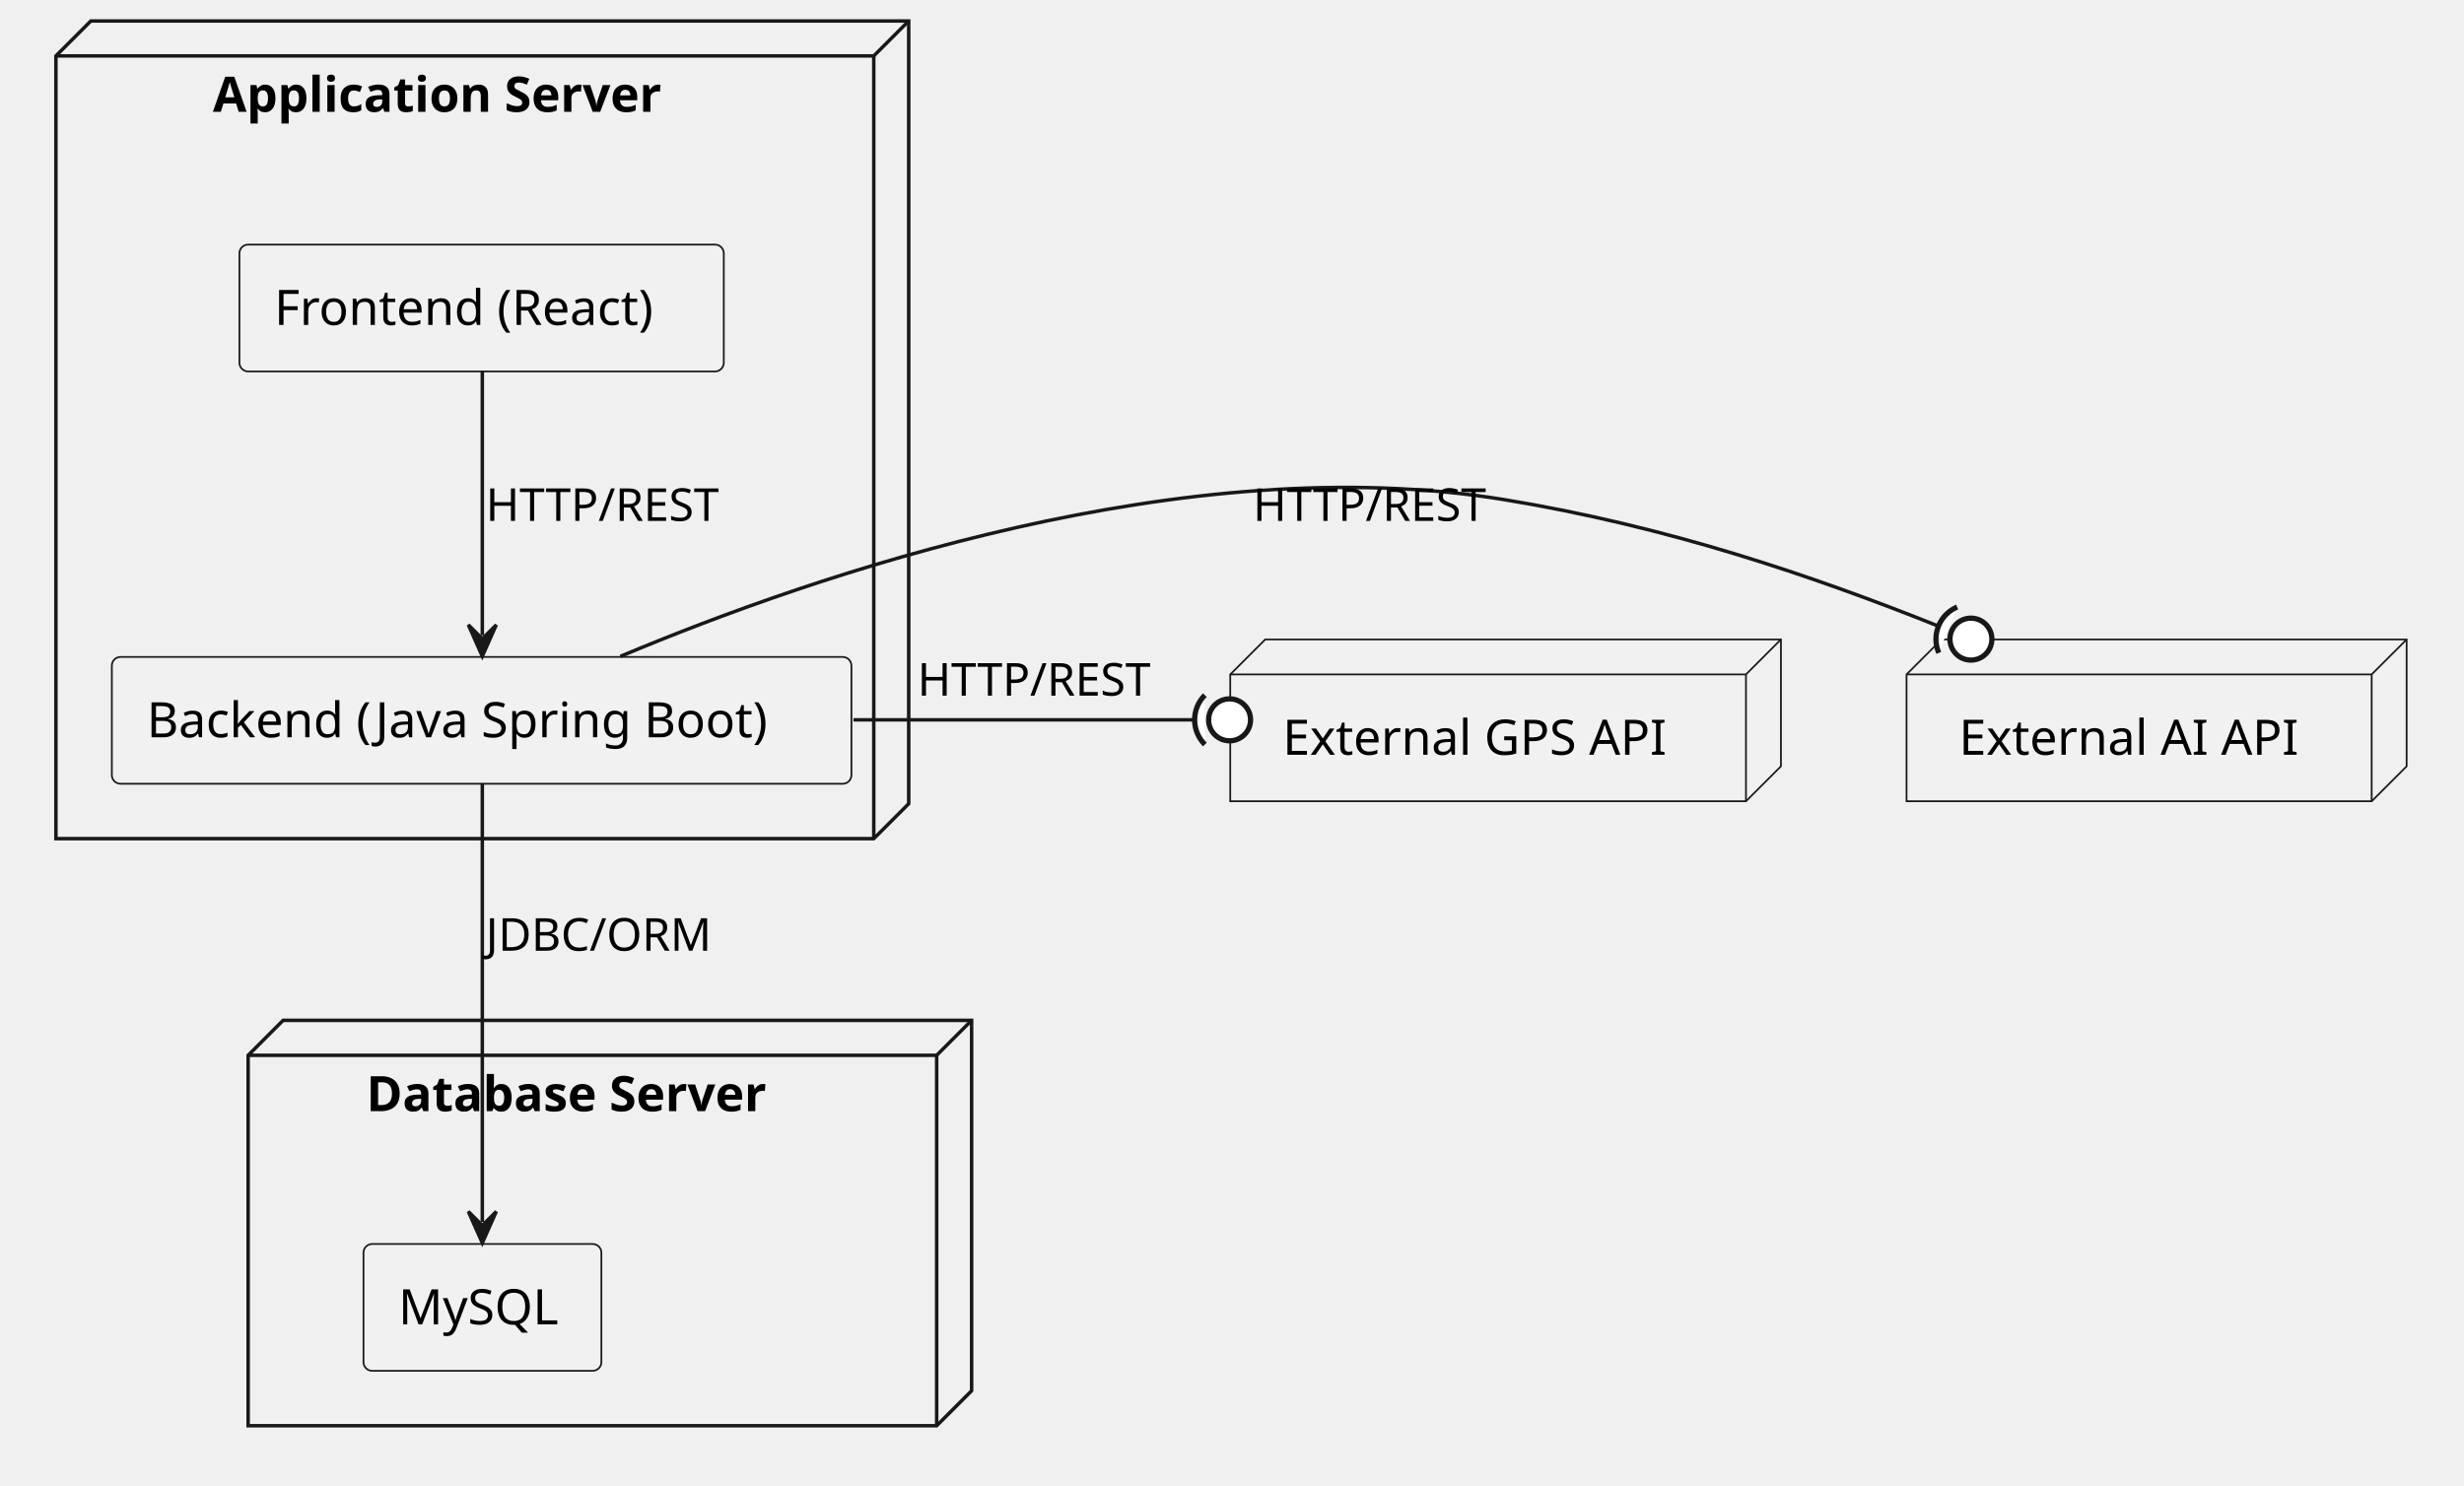
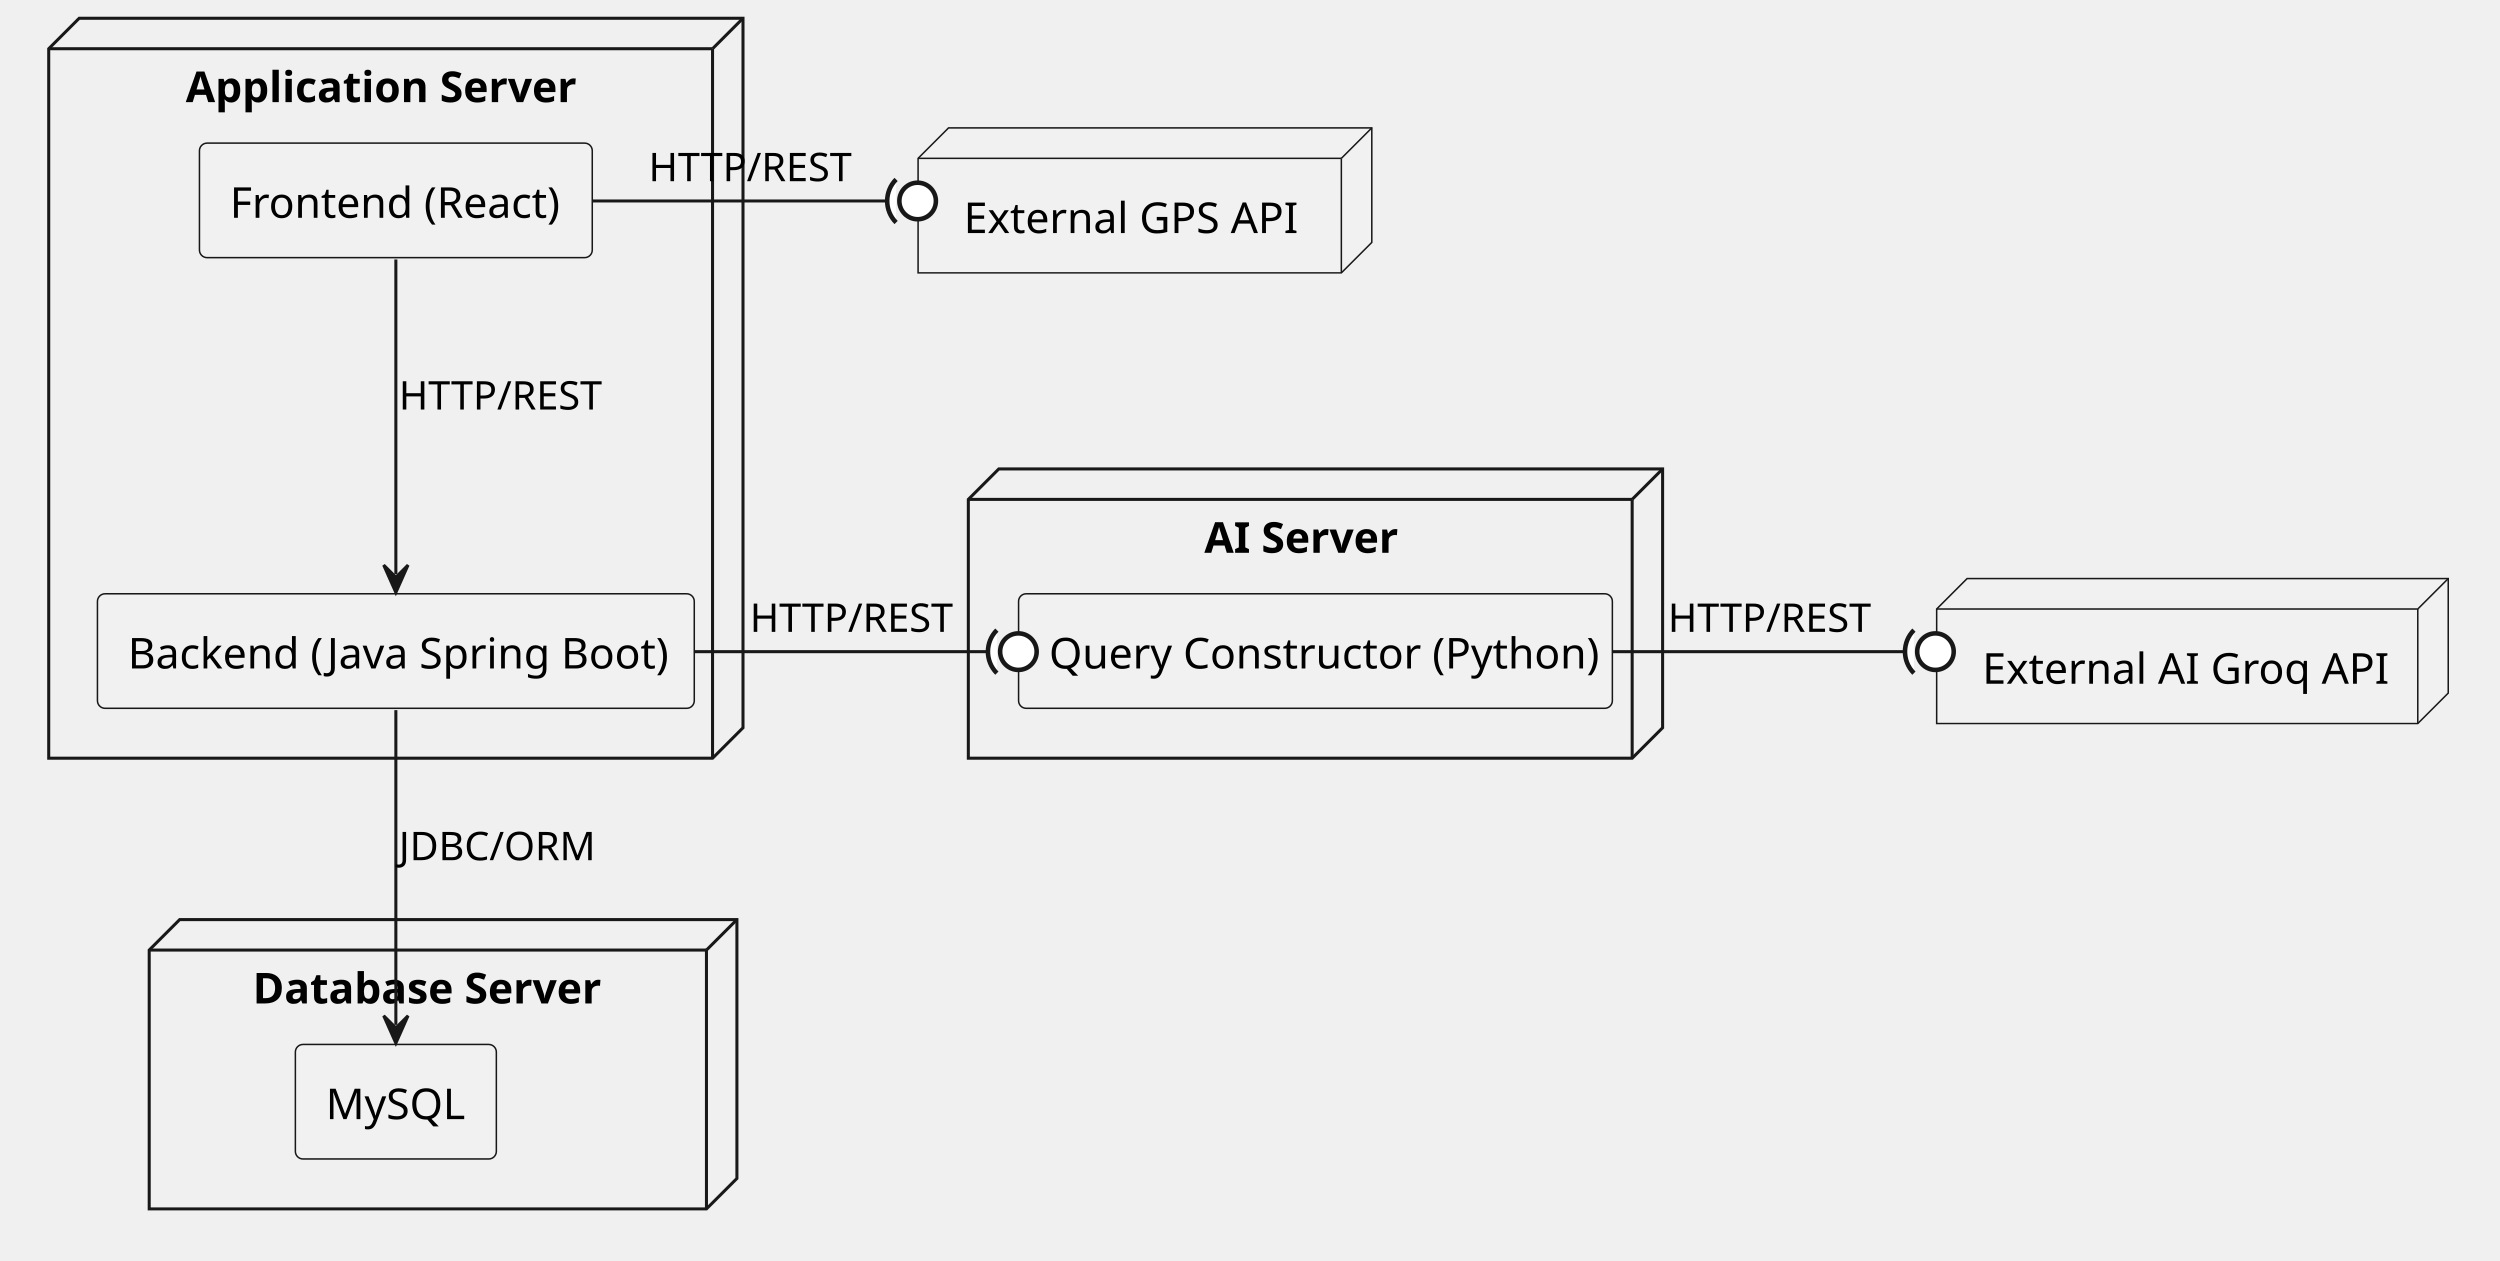
- <svg xmlns="http://www.w3.org/2000/svg" contentStyleType="text/css" height="425px" preserveAspectRatio="none" style="width:705px;height:425px;background:#FFFFFF;" version="1.1" viewBox="0 0 705 425" width="705px" zoomAndPan="magnify">
+ <svg xmlns="http://www.w3.org/2000/svg" contentStyleType="text/css" height="414px" preserveAspectRatio="none" style="width:821px;height:414px;background:#FFFFFF;" version="1.1" viewBox="0 0 821 414" width="821px" zoomAndPan="magnify">
  <defs />
  <g>
    <g id="cluster_Application Server">
-       <polygon fill="none" points="16,16,26,6,260,6,260,230,250,240,16,240,16,16" style="stroke:#181818;stroke-width:1;" />
-       <line style="stroke:#181818;stroke-width:1;" x1="250" x2="260" y1="16" y2="6" />
-       <line style="stroke:#181818;stroke-width:1;" x1="16" x2="250" y1="16" y2="16" />
-       <line style="stroke:#181818;stroke-width:1;" x1="250" x2="250" y1="16" y2="240" />
-       <text fill="#000000" font-family="sans-serif" font-size="14" font-weight="bold" lengthAdjust="spacing" textLength="146.18" x="60.91" y="31.995">Application Server</text>
+       <polygon fill="none" points="16,16,26,6,244,6,244,239,234,249,16,249,16,16" style="stroke:#181818;stroke-width:1.0;" />
+       <line style="stroke:#181818;stroke-width:1.0;" x1="234" x2="244" y1="16" y2="6" />
+       <line style="stroke:#181818;stroke-width:1.0;" x1="16" x2="234" y1="16" y2="16" />
+       <line style="stroke:#181818;stroke-width:1.0;" x1="234" x2="234" y1="16" y2="249" />
+       <text fill="#000000" font-family="sans-serif" font-size="14" font-weight="bold" lengthAdjust="spacing" textLength="130" x="61" y="33.533">Application Server</text>
    </g>
    <g id="cluster_Database Server">
-       <polygon fill="none" points="71,302,81,292,278,292,278,398,268,408,71,408,71,302" style="stroke:#181818;stroke-width:1;" />
-       <line style="stroke:#181818;stroke-width:1;" x1="268" x2="278" y1="302" y2="292" />
-       <line style="stroke:#181818;stroke-width:1;" x1="71" x2="268" y1="302" y2="302" />
-       <line style="stroke:#181818;stroke-width:1;" x1="268" x2="268" y1="302" y2="408" />
-       <text fill="#000000" font-family="sans-serif" font-size="14" font-weight="bold" lengthAdjust="spacing" textLength="131.387" x="104.807" y="317.995">Database Server</text>
+       <polygon fill="none" points="49,312,59,302,242,302,242,387,232,397,49,397,49,312" style="stroke:#181818;stroke-width:1.0;" />
+       <line style="stroke:#181818;stroke-width:1.0;" x1="232" x2="242" y1="312" y2="302" />
+       <line style="stroke:#181818;stroke-width:1.0;" x1="49" x2="232" y1="312" y2="312" />
+       <line style="stroke:#181818;stroke-width:1.0;" x1="232" x2="232" y1="312" y2="397" />
+       <text fill="#000000" font-family="sans-serif" font-size="14" font-weight="bold" lengthAdjust="spacing" textLength="117" x="83" y="329.533">Database Server</text>
+     </g>
+     <g id="cluster_AI Server">
+       <polygon fill="none" points="318,164,328,154,546,154,546,239,536,249,318,249,318,164" style="stroke:#181818;stroke-width:1.0;" />
+       <line style="stroke:#181818;stroke-width:1.0;" x1="536" x2="546" y1="164" y2="154" />
+       <line style="stroke:#181818;stroke-width:1.0;" x1="318" x2="536" y1="164" y2="164" />
+       <line style="stroke:#181818;stroke-width:1.0;" x1="536" x2="536" y1="164" y2="249" />
+       <text fill="#000000" font-family="sans-serif" font-size="14" font-weight="bold" lengthAdjust="spacing" textLength="65" x="395.5" y="181.533">AI Server</text>
    </g>
    <g id="elem_Backend (Java Spring Boot)">
-       <rect fill="#F1F1F1" height="36.297" rx="2.5" ry="2.5" style="stroke:#181818;stroke-width:0.5;" width="211.611" x="32" y="188" />
-       <text fill="#000000" font-family="sans-serif" font-size="14" lengthAdjust="spacing" textLength="191.611" x="42" y="210.995">Backend (Java Spring Boot)</text>
+       <rect fill="#F1F1F1" height="37.609" rx="2.5" ry="2.5" style="stroke:#181818;stroke-width:0.5;" width="196" x="32" y="195" />
+       <text fill="#000000" font-family="sans-serif" font-size="14" lengthAdjust="spacing" textLength="176" x="42" y="219.533">Backend (Java Spring Boot)</text>
    </g>
    <g id="elem_Frontend (React)">
-       <rect fill="#F1F1F1" height="36.297" rx="2.5" ry="2.5" style="stroke:#181818;stroke-width:0.5;" width="138.59" x="68.5" y="70" />
-       <text fill="#000000" font-family="sans-serif" font-size="14" lengthAdjust="spacing" textLength="118.59" x="78.5" y="92.995">Frontend (React)</text>
+       <rect fill="#F1F1F1" height="37.609" rx="2.5" ry="2.5" style="stroke:#181818;stroke-width:0.5;" width="129" x="65.5" y="47" />
+       <text fill="#000000" font-family="sans-serif" font-size="14" lengthAdjust="spacing" textLength="109" x="75.5" y="71.533">Frontend (React)</text>
    </g>
    <g id="elem_MySQL">
-       <rect fill="#F1F1F1" height="36.297" rx="2.5" ry="2.5" style="stroke:#181818;stroke-width:0.5;" width="68.07" x="104" y="356" />
-       <text fill="#000000" font-family="sans-serif" font-size="14" lengthAdjust="spacing" textLength="48.07" x="114" y="378.995">MySQL</text>
+       <rect fill="#F1F1F1" height="37.609" rx="2.5" ry="2.5" style="stroke:#181818;stroke-width:0.5;" width="66" x="97" y="343" />
+       <text fill="#000000" font-family="sans-serif" font-size="14" lengthAdjust="spacing" textLength="46" x="107" y="367.533">MySQL</text>
    </g>
    <g id="elem_External GPS API">
-       <polygon fill="#F1F1F1" points="352,193,362,183,509.558,183,509.558,219.297,499.558,229.297,352,229.297,352,193" style="stroke:#181818;stroke-width:0.5;" />
-       <line style="stroke:#181818;stroke-width:0.5;" x1="499.558" x2="509.558" y1="193" y2="183" />
-       <line style="stroke:#181818;stroke-width:0.5;" x1="352" x2="499.558" y1="193" y2="193" />
-       <line style="stroke:#181818;stroke-width:0.5;" x1="499.558" x2="499.558" y1="193" y2="229.297" />
-       <text fill="#000000" font-family="sans-serif" font-size="14" lengthAdjust="spacing" textLength="117.558" x="367" y="215.995">External GPS API</text>
+       <polygon fill="#F1F1F1" points="301.5,52,311.5,42,450.5,42,450.5,79.609,440.5,89.609,301.5,89.609,301.5,52" style="stroke:#181818;stroke-width:0.5;" />
+       <line style="stroke:#181818;stroke-width:0.5;" x1="440.5" x2="450.5" y1="52" y2="42" />
+       <line style="stroke:#181818;stroke-width:0.5;" x1="301.5" x2="440.5" y1="52" y2="52" />
+       <line style="stroke:#181818;stroke-width:0.5;" x1="440.5" x2="440.5" y1="52" y2="89.609" />
+       <text fill="#000000" font-family="sans-serif" font-size="14" lengthAdjust="spacing" textLength="109" x="316.5" y="76.533">External GPS API</text>
    </g>
-     <g id="elem_External AI API">
-       <polygon fill="#F1F1F1" points="545.5,193,555.5,183,688.586,183,688.586,219.297,678.586,229.297,545.5,229.297,545.5,193" style="stroke:#181818;stroke-width:0.5;" />
-       <line style="stroke:#181818;stroke-width:0.5;" x1="678.586" x2="688.586" y1="193" y2="183" />
-       <line style="stroke:#181818;stroke-width:0.5;" x1="545.5" x2="678.586" y1="193" y2="193" />
-       <line style="stroke:#181818;stroke-width:0.5;" x1="678.586" x2="678.586" y1="193" y2="229.297" />
-       <text fill="#000000" font-family="sans-serif" font-size="14" lengthAdjust="spacing" textLength="103.086" x="560.5" y="215.995">External AI API</text>
+     <g id="elem_Query Constructor (Python)">
+       <rect fill="#F1F1F1" height="37.609" rx="2.5" ry="2.5" style="stroke:#181818;stroke-width:0.5;" width="195" x="334.5" y="195" />
+       <text fill="#000000" font-family="sans-serif" font-size="14" lengthAdjust="spacing" textLength="175" x="344.5" y="219.533">Query Constructor (Python)</text>
+     </g>
+     <g id="elem_External AI Groq API">
+       <polygon fill="#F1F1F1" points="636,200,646,190,804,190,804,227.609,794,237.609,636,237.609,636,200" style="stroke:#181818;stroke-width:0.5;" />
+       <line style="stroke:#181818;stroke-width:0.5;" x1="794" x2="804" y1="200" y2="190" />
+       <line style="stroke:#181818;stroke-width:0.5;" x1="636" x2="794" y1="200" y2="200" />
+       <line style="stroke:#181818;stroke-width:0.5;" x1="794" x2="794" y1="200" y2="237.609" />
+       <text fill="#000000" font-family="sans-serif" font-size="14" lengthAdjust="spacing" textLength="128" x="651" y="224.533">External AI Groq API</text>
    </g>
    <g id="link_Frontend (React)_Backend (Java Spring Boot)">
-       <path d="M138,106.12 C138,128.05 138,159.85 138,181.81 " fill="none" id="Frontend (React)-to-Backend (Java Spring Boot)" style="stroke:#181818;stroke-width:1;" />
-       <polygon fill="#181818" points="138,187.81,142,178.81,138,182.81,134,178.81,138,187.81" style="stroke:#181818;stroke-width:1;" />
-       <text fill="#000000" font-family="sans-serif" font-size="13" lengthAdjust="spacing" textLength="71.316" x="139" y="149.067">HTTP/REST</text>
+       <path d="M130,85.2 C130,113.17 130,160.46 130,188.57 " fill="none" id="Frontend (React)-to-Backend (Java Spring Boot)" style="stroke:#181818;stroke-width:1.0;" />
+       <polygon fill="#181818" points="130,194.57,134,185.57,130,189.57,126,185.57,130,194.57" style="stroke:#181818;stroke-width:1.0;" />
+       <text fill="#000000" font-family="sans-serif" font-size="13" lengthAdjust="spacing" textLength="70" x="131" y="134.495">HTTP/REST</text>
    </g>
    <g id="link_Backend (Java Spring Boot)_MySQL">
-       <path d="M138,224.14 C138,255.95 138,317.78 138,349.7 " fill="none" id="Backend (Java Spring Boot)-to-MySQL" style="stroke:#181818;stroke-width:1;" />
-       <polygon fill="#181818" points="138,355.7,142,346.7,138,350.7,134,346.7,138,355.7" style="stroke:#181818;stroke-width:1;" />
-       <text fill="#000000" font-family="sans-serif" font-size="13" lengthAdjust="spacing" textLength="66.701" x="139" y="272.067">JDBC/ORM</text>
+       <path d="M130,233.2 C130,261.17 130,308.46 130,336.57 " fill="none" id="Backend (Java Spring Boot)-to-MySQL" style="stroke:#181818;stroke-width:1.0;" />
+       <polygon fill="#181818" points="130,342.57,134,333.57,130,337.57,126,333.57,130,342.57" style="stroke:#181818;stroke-width:1.0;" />
+       <text fill="#000000" font-family="sans-serif" font-size="13" lengthAdjust="spacing" textLength="67" x="131" y="282.495">JDBC/ORM</text>
    </g>
-     <g id="link_Backend (Java Spring Boot)_External GPS API">
-       <path d="M244.19,206 C279.73,206 308.7,206 341.81,206 " fill="none" id="Backend (Java Spring Boot)-to-External GPS API" style="stroke:#181818;stroke-width:1;" />
-       <ellipse cx="351.81" cy="206" fill="#FFFFFF" rx="6" ry="6" style="stroke:#181818;stroke-width:1.5;" />
-       <path d="M344.739,198.929 A10,10 0 0 0 344.739 213.071" fill="#FFFFFF" style="stroke:#181818;stroke-width:1.5;" />
-       <text fill="#000000" font-family="sans-serif" font-size="13" lengthAdjust="spacing" textLength="71.316" x="262.5" y="199.067">HTTP/REST</text>
+     <g id="link_Frontend (React)_External GPS API">
+       <path d="M194.63,66 C227.38,66 257.3,66 291.35,66 " fill="none" id="Frontend (React)-to-External GPS API" style="stroke:#181818;stroke-width:1.0;" />
+       <ellipse cx="301.35" cy="66" fill="#FFFFFF" rx="6" ry="6" style="stroke:#181818;stroke-width:1.5;" />
+       <path d="M294.279,58.929 A10,10 0 0 0 294.279 73.071" fill="#FFFFFF" style="stroke:#181818;stroke-width:1.5;" />
+       <text fill="#000000" font-family="sans-serif" font-size="13" lengthAdjust="spacing" textLength="70" x="213" y="59.495">HTTP/REST</text>
    </g>
-     <g id="link_Backend (Java Spring Boot)_External AI API">
-       <path d="M177.5,187.84 C233.49,164.32 339.26,128.01 430.5,143 C476.87,150.62 517.945,164.517 554.635,179.187 " fill="none" id="Backend (Java Spring Boot)-to-External AI API" style="stroke:#181818;stroke-width:1;" />
-       <ellipse cx="563.92" cy="182.9" fill="#FFFFFF" rx="6" ry="6" style="stroke:#181818;stroke-width:1.5;" />
-       <path d="M559.98,173.709 A10,10 0 0 0 554.729 186.84" fill="#FFFFFF" style="stroke:#181818;stroke-width:1.5;" />
-       <text fill="#000000" font-family="sans-serif" font-size="13" lengthAdjust="spacing" textLength="71.316" x="358.5" y="149.067">HTTP/REST</text>
+     <g id="link_Backend (Java Spring Boot)_Query Constructor (Python)">
+       <path d="M228.05,214 C262.15,214 290.38,214 324.44,214 " fill="none" id="Backend (Java Spring Boot)-to-Query Constructor (Python)" style="stroke:#181818;stroke-width:1.0;" />
+       <ellipse cx="334.44" cy="214" fill="#FFFFFF" rx="6" ry="6" style="stroke:#181818;stroke-width:1.5;" />
+       <path d="M327.369,206.929 A10,10 0 0 0 327.369 221.071" fill="#FFFFFF" style="stroke:#181818;stroke-width:1.5;" />
+       <text fill="#000000" font-family="sans-serif" font-size="13" lengthAdjust="spacing" textLength="70" x="246.25" y="207.495">HTTP/REST</text>
+     </g>
+     <g id="link_Query Constructor (Python)_External AI Groq API">
+       <path d="M529.5,214 C563.94,214 592.34,214 625.6,214 " fill="none" id="Query Constructor (Python)-to-External AI Groq API" style="stroke:#181818;stroke-width:1.0;" />
+       <ellipse cx="635.6" cy="214" fill="#FFFFFF" rx="6" ry="6" style="stroke:#181818;stroke-width:1.5;" />
+       <path d="M628.529,206.929 A10,10 0 0 0 628.529 221.071" fill="#FFFFFF" style="stroke:#181818;stroke-width:1.5;" />
+       <text fill="#000000" font-family="sans-serif" font-size="13" lengthAdjust="spacing" textLength="70" x="547.75" y="207.495">HTTP/REST</text>
    </g>
  </g>
</svg>
